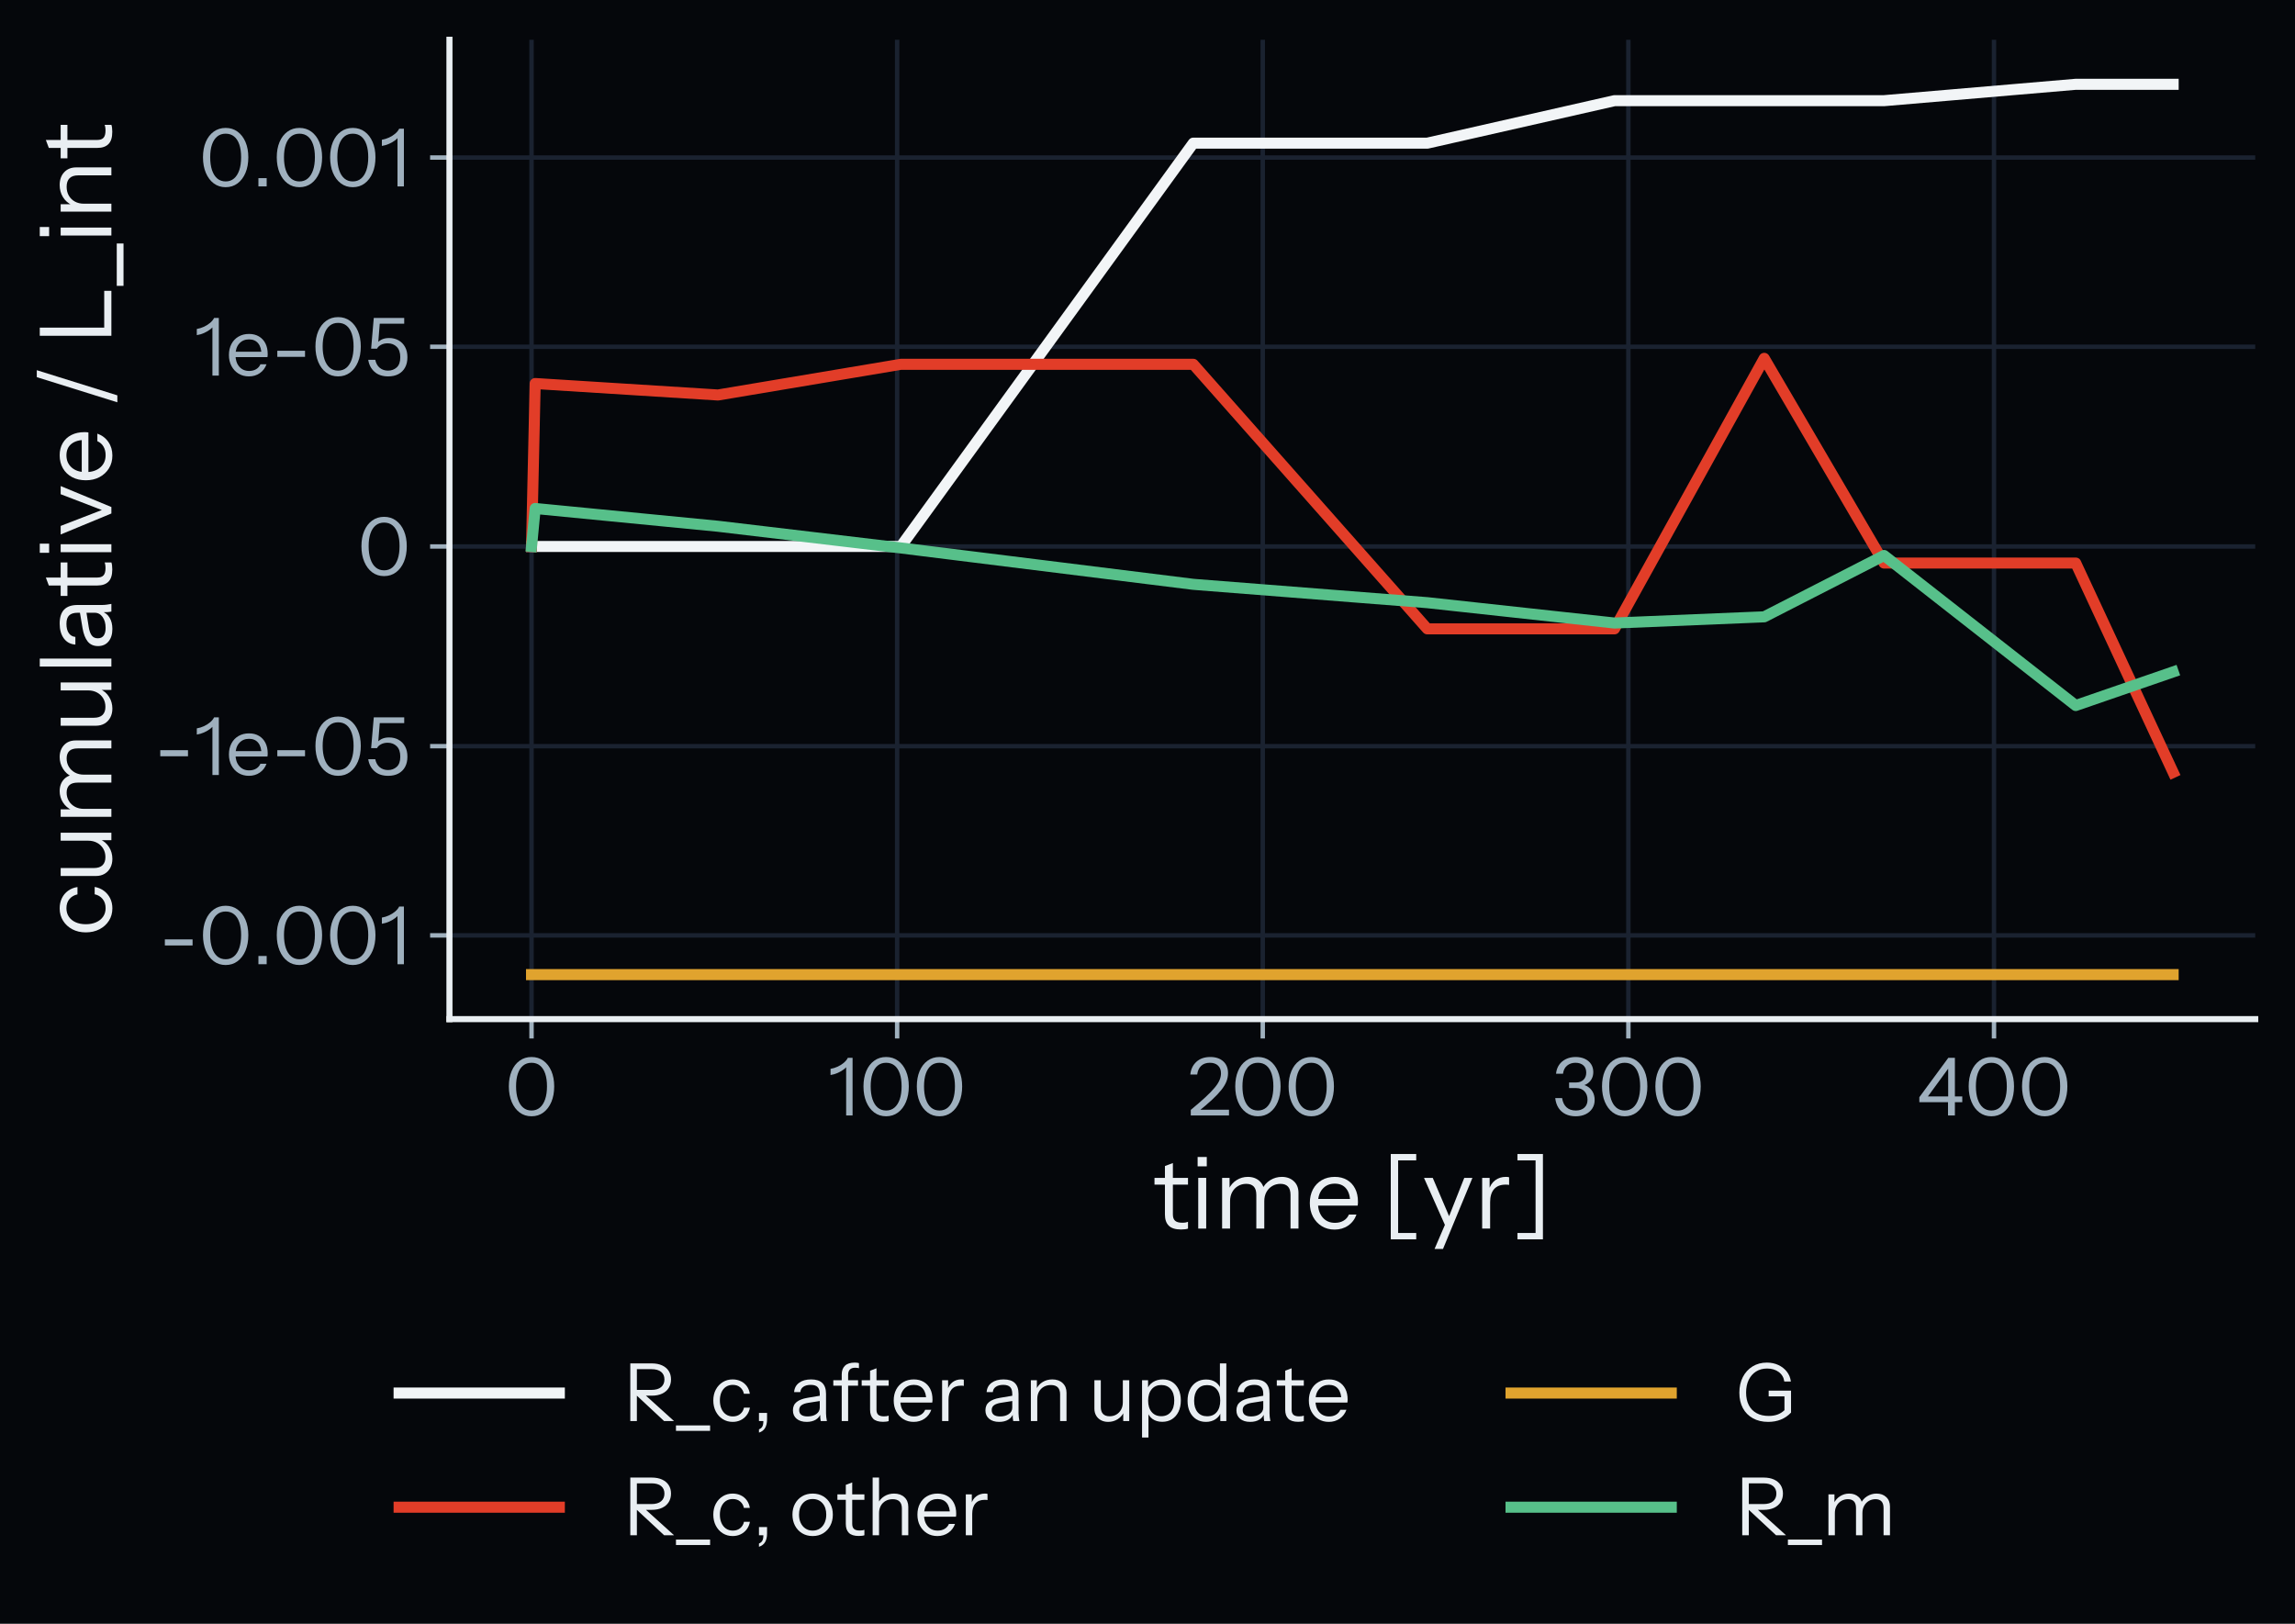
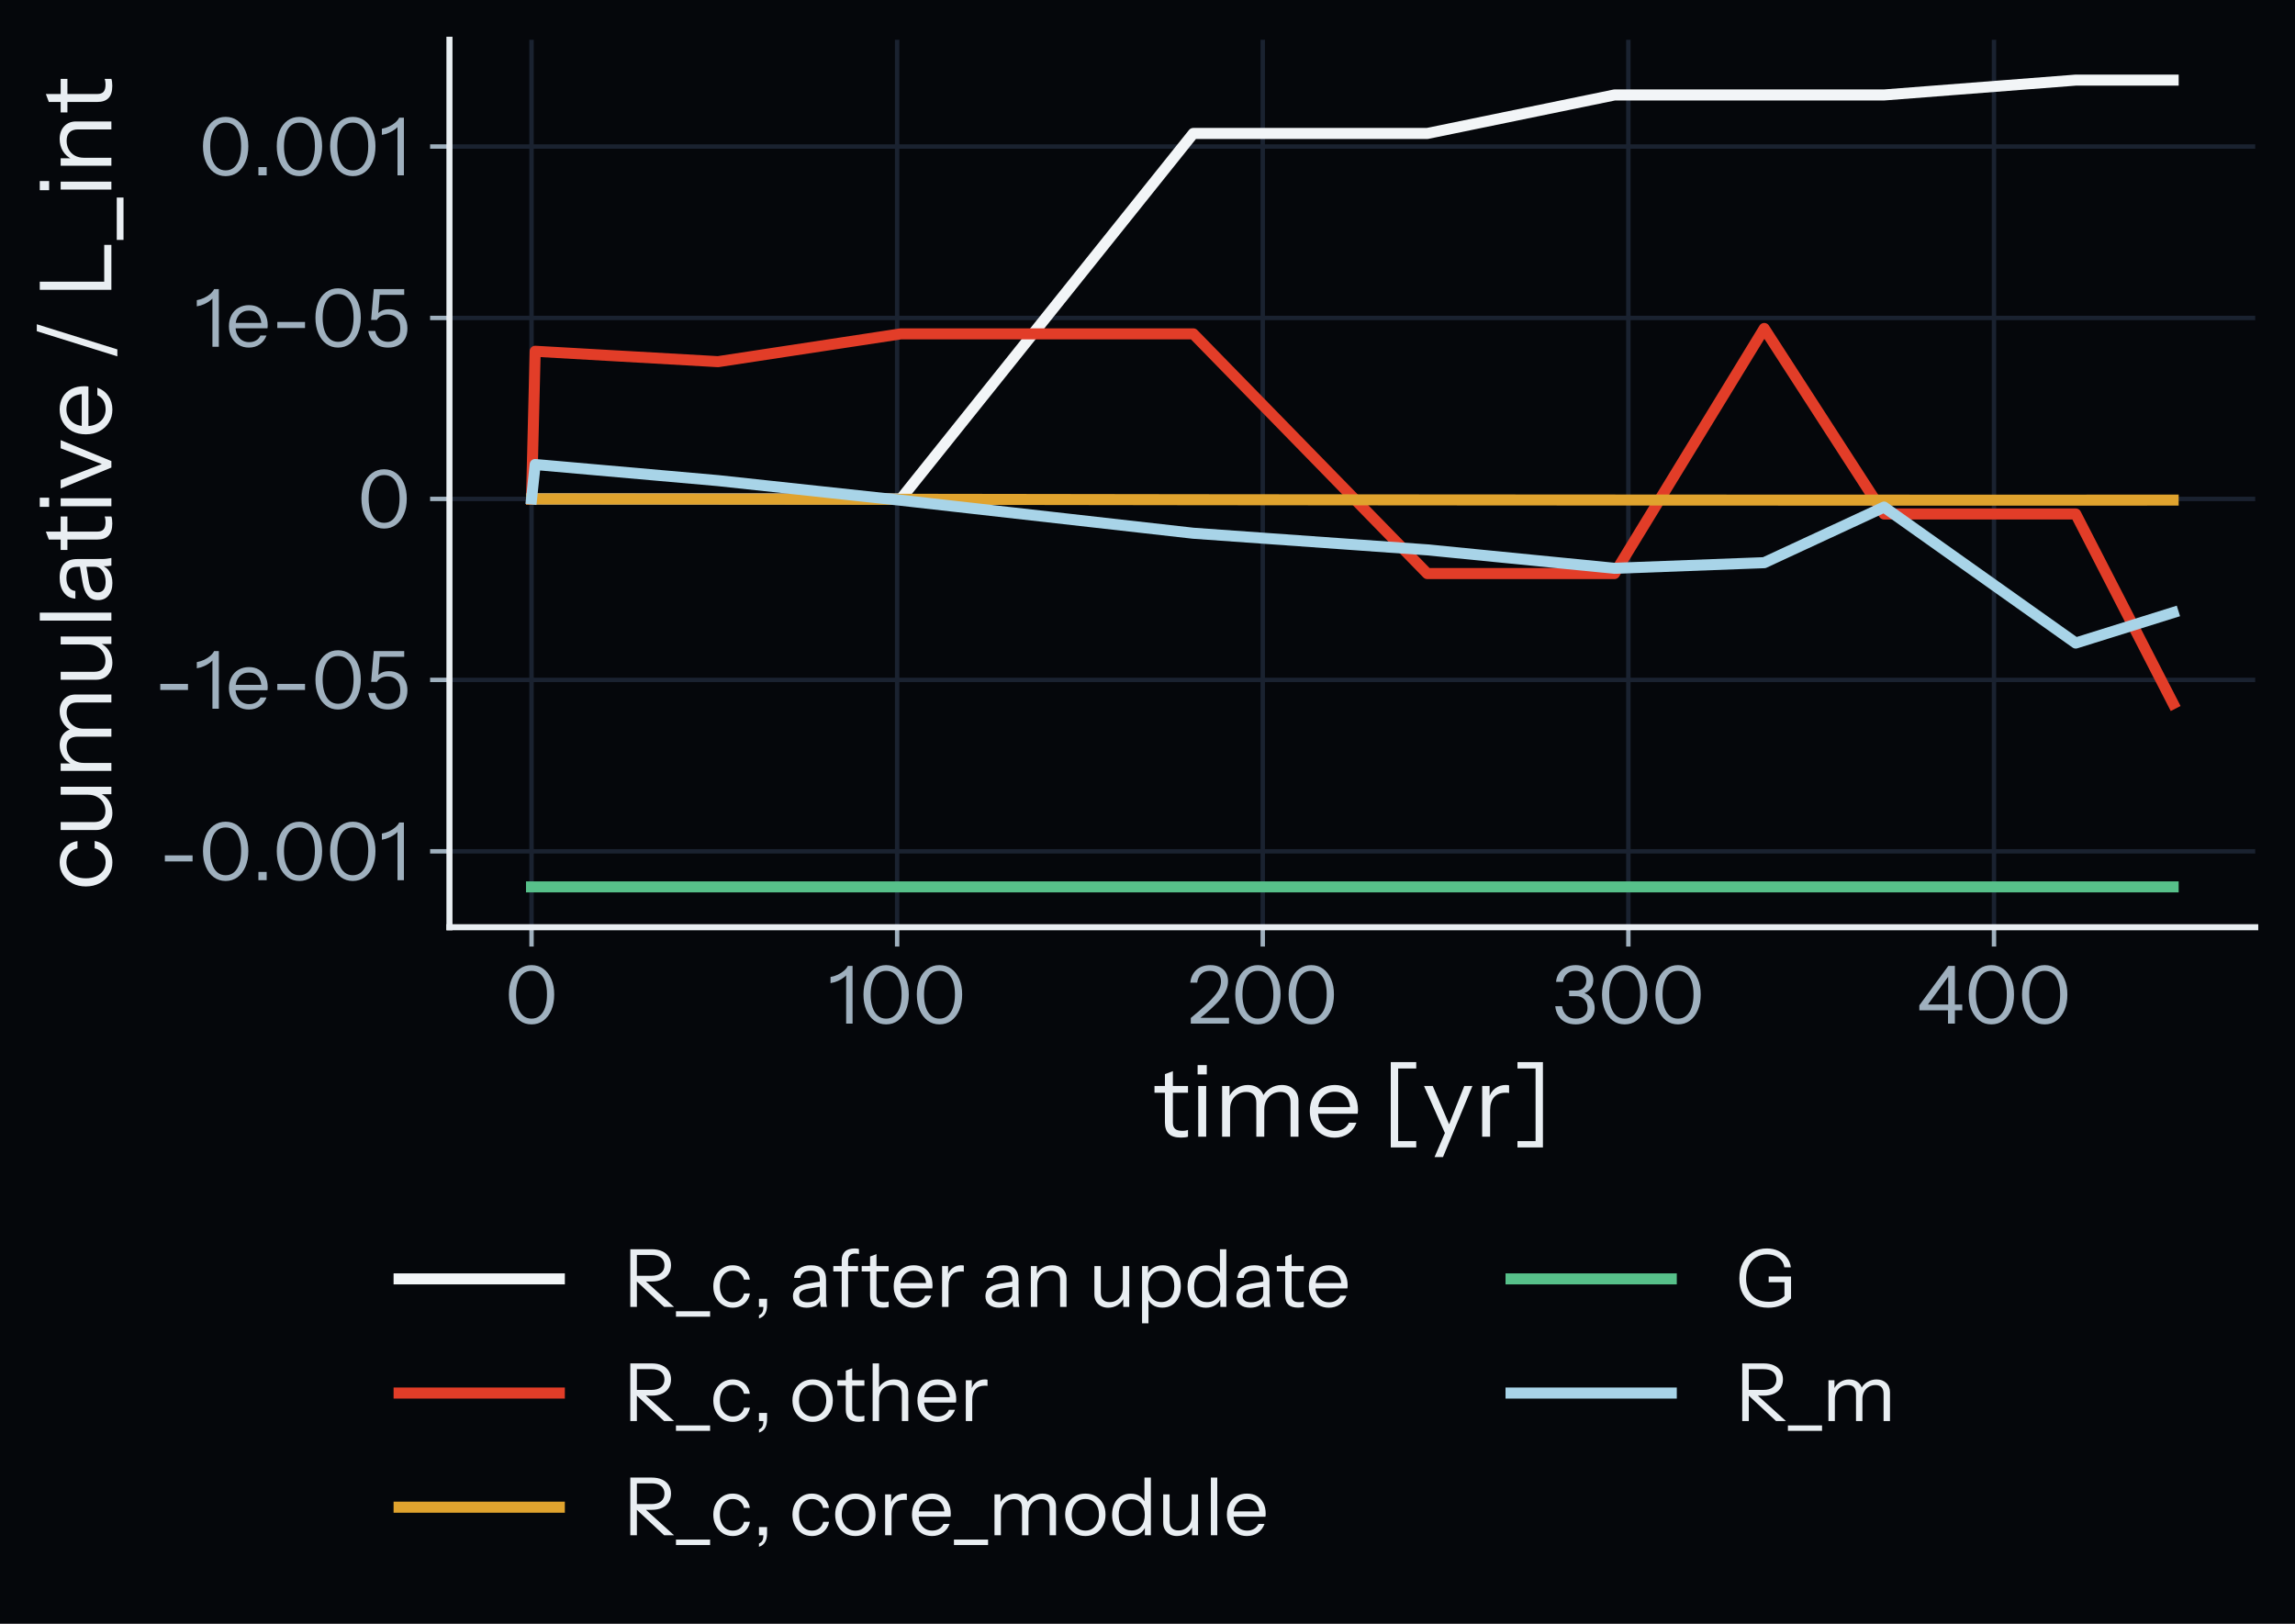
<svg xmlns="http://www.w3.org/2000/svg" xmlns:xlink="http://www.w3.org/1999/xlink" width="415.393pt" height="293.89pt" viewBox="0 0 415.393 293.89" version="1.1">
  <defs>
    <style type="text/css">*{stroke-linejoin: round; stroke-linecap: butt}</style>
  </defs>
  <g id="figure_1">
    <g id="patch_1">
      <path d="M 0 293.89  L 415.393 293.89  L 415.393 0  L 0 0  z " style="fill: #05070b" />
    </g>
    <g id="axes_1">
      <g id="patch_2">
-         <path d="M 81.35 184.454  L 408.193 184.454  L 408.193 7.2  L 81.35 7.2  z " style="fill: #05070b" />
+         <path d="M 81.35 167.822  L 408.193 167.822  L 408.193 7.2  L 81.35 7.2  z " style="fill: #05070b" />
      </g>
      <g id="matplotlib.axis_1">
        <g id="xtick_1">
          <g id="line2d_1">
-             <path d="M 96.206 184.454  L 96.206 7.2  " clip-path="url(#p5bbf25e605)" style="fill: none; stroke: #1a2230; stroke-width: 0.8; stroke-linecap: square" />
+             <path d="M 96.206 167.822  L 96.206 7.2  " clip-path="url(#pb142c51e81)" style="fill: none; stroke: #1a2230; stroke-width: 0.8; stroke-linecap: square" />
          </g>
          <g id="line2d_2">
            <defs>
              <path id="m2e974000b8" d="M 0 0  L 0 3.5  " style="stroke: #9fb0be; stroke-width: 0.8" />
            </defs>
            <g>
-               <use xlink:href="#m2e974000b8" x="96.206" y="184.454" style="fill: #9fb0be; stroke: #9fb0be; stroke-width: 0.8" />
+               <use xlink:href="#m2e974000b8" x="96.206" y="167.822" style="fill: #9fb0be; stroke: #9fb0be; stroke-width: 0.8" />
            </g>
          </g>
          <g id="text_1">
-             <g style="fill: #9fb0be" transform="translate(91.37817 201.8938) scale(0.145 -0.145)">
+             <g style="fill: #9fb0be" transform="translate(91.37817 185.2618) scale(0.145 -0.145)">
              <defs>
                <path id="InstrumentSans-Regular-30" d="M 2131 -64  Q 1587 -64 1180 240  Q 774 544 547 1085  Q 320 1626 320 2323  Q 320 3021 544 3549  Q 768 4077 1177 4374  Q 1587 4672 2131 4672  Q 2675 4672 3081 4374  Q 3488 4077 3715 3549  Q 3942 3021 3942 2323  Q 3942 1619 3715 1081  Q 3488 544 3081 240  Q 2675 -64 2131 -64  z M 2131 397  Q 2522 397 2797 630  Q 3072 864 3219 1296  Q 3366 1728 3366 2330  Q 3366 2925 3222 3347  Q 3078 3770 2803 3990  Q 2528 4211 2131 4211  Q 1734 4211 1459 3987  Q 1184 3763 1040 3344  Q 896 2925 896 2330  Q 896 1728 1043 1293  Q 1190 858 1465 627  Q 1741 397 2131 397  z " transform="scale(0.015625)" />
              </defs>
              <use xlink:href="#InstrumentSans-Regular-30" />
            </g>
          </g>
        </g>
        <g id="xtick_2">
          <g id="line2d_3">
-             <path d="M 162.382 184.454  L 162.382 7.2  " clip-path="url(#p5bbf25e605)" style="fill: none; stroke: #1a2230; stroke-width: 0.8; stroke-linecap: square" />
+             <path d="M 162.382 167.822  L 162.382 7.2  " clip-path="url(#pb142c51e81)" style="fill: none; stroke: #1a2230; stroke-width: 0.8; stroke-linecap: square" />
          </g>
          <g id="line2d_4">
            <g>
-               <use xlink:href="#m2e974000b8" x="162.382" y="184.454" style="fill: #9fb0be; stroke: #9fb0be; stroke-width: 0.8" />
+               <use xlink:href="#m2e974000b8" x="162.382" y="167.822" style="fill: #9fb0be; stroke: #9fb0be; stroke-width: 0.8" />
            </g>
          </g>
          <g id="text_2">
-             <g style="fill: #9fb0be" transform="translate(149.8919 201.8938) scale(0.145 -0.145)">
+             <g style="fill: #9fb0be" transform="translate(149.8919 185.2618) scale(0.145 -0.145)">
              <defs>
                <path id="InstrumentSans-Regular-31" d="M 1440 0  L 1440 4083  L 1574 4051  Q 1498 3878 1280 3705  Q 1062 3533 777 3405  Q 493 3277 192 3232  L 192 3725  Q 493 3776 768 3904  Q 1043 4032 1257 4214  Q 1472 4397 1574 4608  L 1952 4608  L 1952 0  L 1440 0  z " transform="scale(0.015625)" />
              </defs>
              <use xlink:href="#InstrumentSans-Regular-31" />
              <use xlink:href="#InstrumentSans-Regular-30" transform="translate(39.09999 0)" />
              <use xlink:href="#InstrumentSans-Regular-30" transform="translate(105.7 0)" />
            </g>
          </g>
        </g>
        <g id="xtick_3">
          <g id="line2d_5">
-             <path d="M 228.558 184.454  L 228.558 7.2  " clip-path="url(#p5bbf25e605)" style="fill: none; stroke: #1a2230; stroke-width: 0.8; stroke-linecap: square" />
+             <path d="M 228.558 167.822  L 228.558 7.2  " clip-path="url(#pb142c51e81)" style="fill: none; stroke: #1a2230; stroke-width: 0.8; stroke-linecap: square" />
          </g>
          <g id="line2d_6">
            <g>
-               <use xlink:href="#m2e974000b8" x="228.558" y="184.454" style="fill: #9fb0be; stroke: #9fb0be; stroke-width: 0.8" />
+               <use xlink:href="#m2e974000b8" x="228.558" y="167.822" style="fill: #9fb0be; stroke: #9fb0be; stroke-width: 0.8" />
            </g>
          </g>
          <g id="text_3">
-             <g style="fill: #9fb0be" transform="translate(214.951 201.8938) scale(0.145 -0.145)">
+             <g style="fill: #9fb0be" transform="translate(214.951 185.2618) scale(0.145 -0.145)">
              <defs>
                <path id="InstrumentSans-Regular-32" d="M 256 0  L 256 448  Q 947 1018 1411 1446  Q 1875 1875 2153 2208  Q 2432 2541 2550 2819  Q 2669 3098 2669 3366  Q 2669 3763 2432 3987  Q 2195 4211 1779 4211  Q 1350 4211 1088 3968  Q 826 3725 768 3270  L 218 3270  Q 282 3898 701 4285  Q 1120 4672 1818 4672  Q 2464 4672 2848 4326  Q 3232 3981 3232 3379  Q 3232 3053 3107 2726  Q 2982 2400 2697 2041  Q 2413 1683 1949 1251  Q 1485 819 800 275  L 678 461  L 3309 461  L 3309 0  L 256 0  z " transform="scale(0.015625)" />
              </defs>
              <use xlink:href="#InstrumentSans-Regular-32" />
              <use xlink:href="#InstrumentSans-Regular-30" transform="translate(54.49999 0)" />
              <use xlink:href="#InstrumentSans-Regular-30" transform="translate(121.1 0)" />
            </g>
          </g>
        </g>
        <g id="xtick_4">
          <g id="line2d_7">
-             <path d="M 294.734 184.454  L 294.734 7.2  " clip-path="url(#p5bbf25e605)" style="fill: none; stroke: #1a2230; stroke-width: 0.8; stroke-linecap: square" />
+             <path d="M 294.734 167.822  L 294.734 7.2  " clip-path="url(#pb142c51e81)" style="fill: none; stroke: #1a2230; stroke-width: 0.8; stroke-linecap: square" />
          </g>
          <g id="line2d_8">
            <g>
-               <use xlink:href="#m2e974000b8" x="294.734" y="184.454" style="fill: #9fb0be; stroke: #9fb0be; stroke-width: 0.8" />
+               <use xlink:href="#m2e974000b8" x="294.734" y="167.822" style="fill: #9fb0be; stroke: #9fb0be; stroke-width: 0.8" />
            </g>
          </g>
          <g id="text_4">
-             <g style="fill: #9fb0be" transform="translate(280.9164 201.8938) scale(0.145 -0.145)">
+             <g style="fill: #9fb0be" transform="translate(280.9164 185.2618) scale(0.145 -0.145)">
              <defs>
                <path id="InstrumentSans-Regular-33" d="M 1894 -64  Q 1434 -64 1085 105  Q 736 275 521 601  Q 307 928 256 1389  L 806 1389  Q 877 909 1158 653  Q 1440 397 1901 397  Q 2336 397 2585 627  Q 2835 858 2835 1254  Q 2835 1670 2592 1929  Q 2349 2189 1939 2189  L 1363 2189  L 1363 2637  L 1920 2637  Q 2291 2637 2512 2851  Q 2733 3066 2733 3424  Q 2733 3802 2499 4006  Q 2266 4211 1869 4211  Q 1478 4211 1203 3984  Q 928 3757 877 3334  L 320 3334  Q 358 3744 563 4041  Q 768 4339 1110 4505  Q 1453 4672 1882 4672  Q 2298 4672 2618 4525  Q 2938 4378 3117 4106  Q 3296 3834 3296 3469  Q 3296 3142 3149 2892  Q 3002 2643 2749 2502  Q 2496 2362 2170 2362  L 2131 2496  Q 2522 2496 2806 2333  Q 3091 2170 3248 1888  Q 3405 1606 3405 1235  Q 3405 851 3213 556  Q 3021 262 2681 99  Q 2342 -64 1894 -64  z " transform="scale(0.015625)" />
              </defs>
              <use xlink:href="#InstrumentSans-Regular-33" />
              <use xlink:href="#InstrumentSans-Regular-30" transform="translate(57.39999 0)" />
              <use xlink:href="#InstrumentSans-Regular-30" transform="translate(124 0)" />
            </g>
          </g>
        </g>
        <g id="xtick_5">
          <g id="line2d_9">
-             <path d="M 360.911 184.454  L 360.911 7.2  " clip-path="url(#p5bbf25e605)" style="fill: none; stroke: #1a2230; stroke-width: 0.8; stroke-linecap: square" />
+             <path d="M 360.911 167.822  L 360.911 7.2  " clip-path="url(#pb142c51e81)" style="fill: none; stroke: #1a2230; stroke-width: 0.8; stroke-linecap: square" />
          </g>
          <g id="line2d_10">
            <g>
-               <use xlink:href="#m2e974000b8" x="360.911" y="184.454" style="fill: #9fb0be; stroke: #9fb0be; stroke-width: 0.8" />
+               <use xlink:href="#m2e974000b8" x="360.911" y="167.822" style="fill: #9fb0be; stroke: #9fb0be; stroke-width: 0.8" />
            </g>
          </g>
          <g id="text_5">
-             <g style="fill: #9fb0be" transform="translate(346.9044 201.8938) scale(0.145 -0.145)">
+             <g style="fill: #9fb0be" transform="translate(346.9044 185.2618) scale(0.145 -0.145)">
              <defs>
                <path id="InstrumentSans-Regular-34" d="M 2509 0  L 2509 1216  L 2522 1344  L 2522 3974  L 2694 3974  L 749 1312  L 576 1523  L 3648 1523  L 3648 1062  L 218 1062  L 218 1459  L 2534 4608  L 3059 4608  L 3059 0  L 2509 0  z " transform="scale(0.015625)" />
              </defs>
              <use xlink:href="#InstrumentSans-Regular-34" />
              <use xlink:href="#InstrumentSans-Regular-30" transform="translate(59.99999 0)" />
              <use xlink:href="#InstrumentSans-Regular-30" transform="translate(126.6 0)" />
            </g>
          </g>
        </g>
        <g id="text_6">
-           <g style="fill: #e9eef2" transform="translate(208.6548 222.3663) scale(0.18 -0.18)">
+           <g style="fill: #e9eef2" transform="translate(208.6548 205.7343) scale(0.18 -0.18)">
            <defs>
              <path id="InstrumentSans-Regular-74" d="M 1818 -58  Q 1274 -58 1027 188  Q 781 435 781 902  L 781 4026  L 1293 4218  L 1293 909  Q 1293 634 1433 506  Q 1574 378 1894 378  Q 2022 378 2115 394  Q 2208 410 2266 435  L 2266 0  Q 2202 -26 2083 -42  Q 1965 -58 1818 -58  z M 109 2829  L 109 3264  L 2266 3264  L 2266 2829  L 109 2829  z " transform="scale(0.015625)" />
              <path id="InstrumentSans-Regular-69" d="M 512 0  L 512 3264  L 1024 3264  L 1024 0  L 512 0  z M 472 4006  L 472 4608  L 1061 4608  L 1061 4006  L 472 4006  z " transform="scale(0.015625)" />
              <path id="InstrumentSans-Regular-6d" d="M 512 0  L 512 3264  L 992 3264  L 992 2496  L 1024 2496  L 1024 0  L 512 0  z M 2714 0  L 2714 2163  Q 2714 2534 2547 2707  Q 2381 2880 2067 2880  Q 1773 2880 1536 2739  Q 1299 2598 1161 2348  Q 1024 2099 1024 1766  L 941 2541  Q 1107 2906 1440 3117  Q 1773 3328 2163 3328  Q 2637 3328 2931 3049  Q 3226 2771 3226 2298  L 3226 0  L 2714 0  z M 4915 0  L 4915 2163  Q 4915 2534 4748 2707  Q 4582 2880 4269 2880  Q 3974 2880 3737 2739  Q 3501 2598 3363 2348  Q 3226 2099 3226 1766  L 3098 2541  Q 3264 2906 3609 3117  Q 3955 3328 4352 3328  Q 4826 3328 5126 3049  Q 5427 2771 5427 2298  L 5427 0  L 4915 0  z " transform="scale(0.015625)" />
              <path id="InstrumentSans-Regular-65" d="M 1850 -64  Q 1382 -64 1024 157  Q 666 378 461 762  Q 256 1146 256 1645  Q 256 2144 457 2525  Q 659 2906 1024 3117  Q 1389 3328 1862 3328  Q 2317 3328 2653 3129  Q 2989 2931 3171 2572  Q 3354 2214 3354 1728  Q 3354 1664 3350 1606  Q 3347 1549 3334 1478  L 640 1478  L 640 1907  L 3021 1907  L 2854 1670  Q 2854 2259 2595 2576  Q 2336 2893 1862 2893  Q 1376 2893 1078 2557  Q 781 2221 781 1651  Q 781 1069 1078 720  Q 1376 371 1875 371  Q 2189 371 2425 508  Q 2662 646 2771 902  L 3258 902  Q 3098 454 2723 195  Q 2349 -64 1850 -64  z " transform="scale(0.015625)" />
              <path id="InstrumentSans-Regular-20" transform="scale(0.015625)" />
              <path id="InstrumentSans-Regular-5b" d="M 576 -691  L 576 4800  L 2214 4800  L 2214 4390  L 1050 4390  L 1050 -282  L 2214 -282  L 2214 -691  L 576 -691  z " transform="scale(0.015625)" />
              <path id="InstrumentSans-Regular-79" d="M 794 -1312  L 1523 384  L 1638 563  L 2707 3264  L 3232 3264  L 1338 -1312  L 794 -1312  z M 1581 -32  L 115 3264  L 678 3264  L 1939 314  L 1581 -32  z " transform="scale(0.015625)" />
              <path id="InstrumentSans-Regular-72" d="M 512 0  L 512 3264  L 992 3264  L 992 2432  L 1024 2432  L 1024 0  L 512 0  z M 1024 1702  L 941 2477  Q 1056 2893 1350 3110  Q 1645 3328 2029 3328  Q 2189 3328 2246 3302  L 2246 2810  Q 2214 2822 2156 2825  Q 2099 2829 2016 2829  Q 1530 2829 1277 2537  Q 1024 2246 1024 1702  z " transform="scale(0.015625)" />
              <path id="InstrumentSans-Regular-5d" d="M 2022 4800  L 2022 -691  L 384 -691  L 384 -282  L 1549 -282  L 1549 4390  L 384 4390  L 384 4800  L 2022 4800  z " transform="scale(0.015625)" />
            </defs>
            <use xlink:href="#InstrumentSans-Regular-74" />
            <use xlink:href="#InstrumentSans-Regular-69" transform="translate(37.7 0)" />
            <use xlink:href="#InstrumentSans-Regular-6d" transform="translate(61.69998 0)" />
            <use xlink:href="#InstrumentSans-Regular-65" transform="translate(153.9 0)" />
            <use xlink:href="#InstrumentSans-Regular-20" transform="translate(210.3 0)" />
            <use xlink:href="#InstrumentSans-Regular-5b" transform="translate(230.2999 0)" />
            <use xlink:href="#InstrumentSans-Regular-79" transform="translate(270.8999 0)" />
            <use xlink:href="#InstrumentSans-Regular-72" transform="translate(323.1999 0)" />
            <use xlink:href="#InstrumentSans-Regular-5d" transform="translate(360.6999 0)" />
          </g>
        </g>
      </g>
      <g id="matplotlib.axis_2">
        <g id="ytick_1">
          <g id="line2d_11">
-             <path d="M 81.35 169.297  L 408.193 169.297  " clip-path="url(#p5bbf25e605)" style="fill: none; stroke: #1a2230; stroke-width: 0.8; stroke-linecap: square" />
+             <path d="M 81.35 154.087  L 408.193 154.087  " clip-path="url(#pb142c51e81)" style="fill: none; stroke: #1a2230; stroke-width: 0.8; stroke-linecap: square" />
          </g>
          <g id="line2d_12">
            <defs>
              <path id="m2f46859ac6" d="M 0 0  L -3.5 0  " style="stroke: #9fb0be; stroke-width: 0.8" />
            </defs>
            <g>
-               <use xlink:href="#m2f46859ac6" x="81.35" y="169.297" style="fill: #9fb0be; stroke: #9fb0be; stroke-width: 0.8" />
+               <use xlink:href="#m2f46859ac6" x="81.35" y="154.087" style="fill: #9fb0be; stroke: #9fb0be; stroke-width: 0.8" />
            </g>
          </g>
          <g id="text_7">
-             <g style="fill: #9fb0be" transform="translate(28.67922 174.517) scale(0.145 -0.145)">
+             <g style="fill: #9fb0be" transform="translate(28.67922 159.3072) scale(0.145 -0.145)">
              <defs>
                <path id="InstrumentSans-Regular-2d" d="M 512 1498  L 512 1984  L 2726 1984  L 2726 1498  L 512 1498  z " transform="scale(0.015625)" />
                <path id="InstrumentSans-Regular-2e" d="M 486 0  L 486 659  L 1146 659  L 1146 0  L 486 0  z " transform="scale(0.015625)" />
              </defs>
              <use xlink:href="#InstrumentSans-Regular-2d" />
              <use xlink:href="#InstrumentSans-Regular-30" transform="translate(50.59999 0)" />
              <use xlink:href="#InstrumentSans-Regular-2e" transform="translate(117.2 0)" />
              <use xlink:href="#InstrumentSans-Regular-30" transform="translate(142.7 0)" />
              <use xlink:href="#InstrumentSans-Regular-30" transform="translate(209.3 0)" />
              <use xlink:href="#InstrumentSans-Regular-31" transform="translate(275.8999 0)" />
            </g>
          </g>
        </g>
        <g id="ytick_2">
          <g id="line2d_13">
-             <path d="M 81.35 135.053  L 408.193 135.053  " clip-path="url(#p5bbf25e605)" style="fill: none; stroke: #1a2230; stroke-width: 0.8; stroke-linecap: square" />
+             <path d="M 81.35 123.056  L 408.193 123.056  " clip-path="url(#pb142c51e81)" style="fill: none; stroke: #1a2230; stroke-width: 0.8; stroke-linecap: square" />
          </g>
          <g id="line2d_14">
            <g>
-               <use xlink:href="#m2f46859ac6" x="81.35" y="135.053" style="fill: #9fb0be; stroke: #9fb0be; stroke-width: 0.8" />
+               <use xlink:href="#m2f46859ac6" x="81.35" y="123.056" style="fill: #9fb0be; stroke: #9fb0be; stroke-width: 0.8" />
            </g>
          </g>
          <g id="text_8">
-             <g style="fill: #9fb0be" transform="translate(27.85 140.273) scale(0.145 -0.145)">
+             <g style="fill: #9fb0be" transform="translate(27.85 128.2763) scale(0.145 -0.145)">
              <defs>
                <path id="InstrumentSans-Regular-35" d="M 1869 -64  Q 1184 -64 774 304  Q 365 672 275 1261  L 838 1261  Q 922 845 1194 621  Q 1466 397 1856 397  Q 2266 397 2550 653  Q 2835 909 2835 1466  Q 2835 2022 2550 2300  Q 2266 2579 1830 2579  Q 1517 2579 1286 2451  Q 1056 2323 979 2150  L 506 2150  L 717 4608  L 3149 4608  L 3149 4147  L 1030 4147  L 1210 4339  L 1062 2483  L 941 2528  Q 1056 2720 1312 2861  Q 1568 3002 1939 3002  Q 2368 3002 2697 2816  Q 3027 2630 3216 2288  Q 3405 1946 3405 1466  Q 3405 986 3216 643  Q 3027 301 2684 118  Q 2342 -64 1869 -64  z " transform="scale(0.015625)" />
              </defs>
              <use xlink:href="#InstrumentSans-Regular-2d" />
              <use xlink:href="#InstrumentSans-Regular-31" transform="translate(50.59999 0)" />
              <use xlink:href="#InstrumentSans-Regular-65" transform="translate(89.69998 0)" />
              <use xlink:href="#InstrumentSans-Regular-2d" transform="translate(146.1 0)" />
              <use xlink:href="#InstrumentSans-Regular-30" transform="translate(196.7 0)" />
              <use xlink:href="#InstrumentSans-Regular-35" transform="translate(263.3 0)" />
            </g>
          </g>
        </g>
        <g id="ytick_3">
          <g id="line2d_15">
-             <path d="M 81.35 98.907  L 408.193 98.907  " clip-path="url(#p5bbf25e605)" style="fill: none; stroke: #1a2230; stroke-width: 0.8; stroke-linecap: square" />
+             <path d="M 81.35 90.302  L 408.193 90.302  " clip-path="url(#pb142c51e81)" style="fill: none; stroke: #1a2230; stroke-width: 0.8; stroke-linecap: square" />
          </g>
          <g id="line2d_16">
            <g>
-               <use xlink:href="#m2f46859ac6" x="81.35" y="98.907" style="fill: #9fb0be; stroke: #9fb0be; stroke-width: 0.8" />
+               <use xlink:href="#m2f46859ac6" x="81.35" y="90.302" style="fill: #9fb0be; stroke: #9fb0be; stroke-width: 0.8" />
            </g>
          </g>
          <g id="text_9">
-             <g style="fill: #9fb0be" transform="translate(64.69359 104.1265) scale(0.145 -0.145)">
+             <g style="fill: #9fb0be" transform="translate(64.69359 95.52158) scale(0.145 -0.145)">
              <use xlink:href="#InstrumentSans-Regular-30" />
            </g>
          </g>
        </g>
        <g id="ytick_4">
          <g id="line2d_17">
-             <path d="M 81.35 62.76  L 408.193 62.76  " clip-path="url(#p5bbf25e605)" style="fill: none; stroke: #1a2230; stroke-width: 0.8; stroke-linecap: square" />
+             <path d="M 81.35 57.547  L 408.193 57.547  " clip-path="url(#pb142c51e81)" style="fill: none; stroke: #1a2230; stroke-width: 0.8; stroke-linecap: square" />
          </g>
          <g id="line2d_18">
            <g>
-               <use xlink:href="#m2f46859ac6" x="81.35" y="62.76" style="fill: #9fb0be; stroke: #9fb0be; stroke-width: 0.8" />
+               <use xlink:href="#m2f46859ac6" x="81.35" y="57.547" style="fill: #9fb0be; stroke: #9fb0be; stroke-width: 0.8" />
            </g>
          </g>
          <g id="text_10">
-             <g style="fill: #9fb0be" transform="translate(35.18609 67.98011) scale(0.145 -0.145)">
+             <g style="fill: #9fb0be" transform="translate(35.18609 62.76682) scale(0.145 -0.145)">
              <use xlink:href="#InstrumentSans-Regular-31" />
              <use xlink:href="#InstrumentSans-Regular-65" transform="translate(39.09999 0)" />
              <use xlink:href="#InstrumentSans-Regular-2d" transform="translate(95.49998 0)" />
              <use xlink:href="#InstrumentSans-Regular-30" transform="translate(146.1 0)" />
              <use xlink:href="#InstrumentSans-Regular-35" transform="translate(212.7 0)" />
            </g>
          </g>
        </g>
        <g id="ytick_5">
          <g id="line2d_19">
-             <path d="M 81.35 28.516  L 408.193 28.516  " clip-path="url(#p5bbf25e605)" style="fill: none; stroke: #1a2230; stroke-width: 0.8; stroke-linecap: square" />
+             <path d="M 81.35 26.516  L 408.193 26.516  " clip-path="url(#pb142c51e81)" style="fill: none; stroke: #1a2230; stroke-width: 0.8; stroke-linecap: square" />
          </g>
          <g id="line2d_20">
            <g>
-               <use xlink:href="#m2f46859ac6" x="81.35" y="28.516" style="fill: #9fb0be; stroke: #9fb0be; stroke-width: 0.8" />
+               <use xlink:href="#m2f46859ac6" x="81.35" y="26.516" style="fill: #9fb0be; stroke: #9fb0be; stroke-width: 0.8" />
            </g>
          </g>
          <g id="text_11">
-             <g style="fill: #9fb0be" transform="translate(36.01531 33.73612) scale(0.145 -0.145)">
+             <g style="fill: #9fb0be" transform="translate(36.01531 31.73599) scale(0.145 -0.145)">
              <use xlink:href="#InstrumentSans-Regular-30" />
              <use xlink:href="#InstrumentSans-Regular-2e" transform="translate(66.59999 0)" />
              <use xlink:href="#InstrumentSans-Regular-30" transform="translate(92.09998 0)" />
              <use xlink:href="#InstrumentSans-Regular-30" transform="translate(158.7 0)" />
              <use xlink:href="#InstrumentSans-Regular-31" transform="translate(225.3 0)" />
            </g>
          </g>
        </g>
        <g id="text_12">
-           <g style="fill: #e9eef2" transform="translate(20.16 169.475) rotate(-90) scale(0.18 -0.18)">
+           <g style="fill: #e9eef2" transform="translate(20.16 161.159) rotate(-90) scale(0.18 -0.18)">
            <defs>
              <path id="InstrumentSans-Regular-63" d="M 1805 -64  Q 1357 -64 1008 157  Q 659 378 457 765  Q 256 1152 256 1645  Q 256 2138 457 2515  Q 659 2893 1008 3110  Q 1357 3328 1798 3328  Q 2163 3328 2454 3187  Q 2746 3046 2934 2787  Q 3123 2528 3174 2182  L 2701 2182  Q 2637 2496 2406 2694  Q 2176 2893 1811 2893  Q 1498 2893 1267 2739  Q 1037 2586 909 2304  Q 781 2022 781 1645  Q 781 1267 909 979  Q 1037 691 1270 531  Q 1504 371 1818 371  Q 2170 371 2406 566  Q 2643 762 2707 1075  L 3181 1075  Q 3123 736 2928 477  Q 2733 218 2445 77  Q 2157 -64 1805 -64  z " transform="scale(0.015625)" />
              <path id="InstrumentSans-Regular-75" d="M 1574 -64  Q 1254 -64 1004 67  Q 755 198 614 438  Q 474 678 474 992  L 474 3264  L 986 3264  L 986 1126  Q 986 755 1168 569  Q 1350 384 1690 384  Q 1997 384 2233 525  Q 2470 666 2608 918  Q 2746 1171 2746 1498  L 2829 723  Q 2669 358 2329 147  Q 1990 -64 1574 -64  z M 2778 0  L 2778 768  L 2746 768  L 2746 3264  L 3258 3264  L 3258 0  L 2778 0  z " transform="scale(0.015625)" />
              <path id="InstrumentSans-Regular-6c" d="M 512 0  L 512 4608  L 1024 4608  L 1024 0  L 512 0  z " transform="scale(0.015625)" />
              <path id="InstrumentSans-Regular-61" d="M 2515 0  Q 2490 109 2480 249  Q 2470 390 2470 608  L 2438 608  L 2438 2170  Q 2438 2541 2268 2717  Q 2099 2893 1722 2893  Q 1350 2893 1129 2742  Q 909 2592 883 2317  L 390 2317  Q 422 2790 787 3059  Q 1152 3328 1741 3328  Q 2349 3328 2643 3040  Q 2938 2752 2938 2176  L 2938 608  Q 2938 467 2957 316  Q 2976 166 3008 0  L 2515 0  z M 1395 -64  Q 890 -64 592 182  Q 294 429 294 858  Q 294 1286 588 1523  Q 883 1760 1446 1856  L 2586 2048  L 2586 1626  L 1523 1459  Q 1165 1402 979 1267  Q 794 1133 794 877  Q 794 627 963 499  Q 1133 371 1466 371  Q 1894 371 2166 566  Q 2438 762 2438 1075  L 2522 621  Q 2419 294 2121 115  Q 1824 -64 1395 -64  z " transform="scale(0.015625)" />
              <path id="InstrumentSans-Regular-76" d="M 1466 0  L 115 3264  L 666 3264  L 1792 346  L 1587 346  L 2707 3264  L 3232 3264  L 1882 0  L 1466 0  z " transform="scale(0.015625)" />
              <path id="InstrumentSans-Regular-2f" d="M 384 -384  L 2003 4800  L 2451 4800  L 832 -384  L 384 -384  z " transform="scale(0.015625)" />
              <path id="InstrumentSans-Regular-4c" d="M 550 0  L 550 4608  L 1075 4608  L 1075 0  L 550 0  z M 819 0  L 819 461  L 3443 461  L 3443 0  L 819 0  z " transform="scale(0.015625)" />
              <path id="InstrumentSans-Regular-5f" d="M 0 -781  L 0 -346  L 2726 -346  L 2726 -781  L 0 -781  z " transform="scale(0.015625)" />
              <path id="InstrumentSans-Regular-6e" d="M 512 0  L 512 3264  L 992 3264  L 992 2496  L 1024 2496  L 1024 0  L 512 0  z M 2848 0  L 2848 2138  Q 2848 2509 2662 2694  Q 2477 2880 2112 2880  Q 1792 2880 1545 2739  Q 1299 2598 1161 2348  Q 1024 2099 1024 1766  L 941 2541  Q 1107 2906 1449 3117  Q 1792 3328 2227 3328  Q 2739 3328 3049 3037  Q 3360 2746 3360 2272  L 3360 0  L 2848 0  z " transform="scale(0.015625)" />
            </defs>
            <use xlink:href="#InstrumentSans-Regular-63" />
            <use xlink:href="#InstrumentSans-Regular-75" transform="translate(53.29999 0)" />
            <use xlink:href="#InstrumentSans-Regular-6d" transform="translate(112.2 0)" />
            <use xlink:href="#InstrumentSans-Regular-75" transform="translate(204.4 0)" />
            <use xlink:href="#InstrumentSans-Regular-6c" transform="translate(263.3 0)" />
            <use xlink:href="#InstrumentSans-Regular-61" transform="translate(287.2999 0)" />
            <use xlink:href="#InstrumentSans-Regular-74" transform="translate(340.5999 0)" />
            <use xlink:href="#InstrumentSans-Regular-69" transform="translate(378.2999 0)" />
            <use xlink:href="#InstrumentSans-Regular-76" transform="translate(402.2999 0)" />
            <use xlink:href="#InstrumentSans-Regular-65" transform="translate(454.5999 0)" />
            <use xlink:href="#InstrumentSans-Regular-20" transform="translate(510.9999 0)" />
            <use xlink:href="#InstrumentSans-Regular-2f" transform="translate(530.9999 0)" />
            <use xlink:href="#InstrumentSans-Regular-20" transform="translate(575.2999 0)" />
            <use xlink:href="#InstrumentSans-Regular-4c" transform="translate(595.2998 0)" />
            <use xlink:href="#InstrumentSans-Regular-5f" transform="translate(654.0998 0)" />
            <use xlink:href="#InstrumentSans-Regular-69" transform="translate(696.6998 0)" />
            <use xlink:href="#InstrumentSans-Regular-6e" transform="translate(720.6998 0)" />
            <use xlink:href="#InstrumentSans-Regular-74" transform="translate(780.5998 0)" />
          </g>
        </g>
      </g>
      <g id="line2d_21">
-         <path d="M 96.206 98.907  L 96.868 98.907  L 129.956 98.907  L 163.044 98.907  L 215.985 25.911  L 258.338 25.911  L 292.22 18.221  L 319.325 18.221  L 341.01 18.221  L 375.705 15.257  L 393.337 15.257  " clip-path="url(#p5bbf25e605)" style="fill: none; stroke: #f2f5f7; stroke-width: 2; stroke-linecap: square" />
+         <path d="M 96.206 90.302  L 96.868 90.302  L 129.956 90.302  L 163.044 90.302  L 215.985 24.156  L 258.338 24.156  L 292.22 17.187  L 319.325 17.187  L 341.01 17.187  L 375.705 14.501  L 393.337 14.501  " clip-path="url(#pb142c51e81)" style="fill: none; stroke: #f2f5f7; stroke-width: 2; stroke-linecap: square" />
      </g>
      <g id="line2d_22">
-         <path d="M 96.206 98.907  L 96.868 69.415  L 129.956 71.491  L 163.044 65.938  L 215.985 65.938  L 258.338 113.816  L 292.22 113.816  L 319.325 64.86  L 341.01 101.908  L 375.705 101.908  L 393.337 139.79  " clip-path="url(#p5bbf25e605)" style="fill: none; stroke: #e23d28; stroke-width: 2; stroke-linecap: square" />
+         <path d="M 96.206 90.302  L 96.868 63.577  L 129.956 65.459  L 163.044 60.427  L 215.985 60.427  L 258.338 103.812  L 292.22 103.812  L 319.325 59.45  L 341.01 93.022  L 375.705 93.022  L 393.337 127.349  " clip-path="url(#pb142c51e81)" style="fill: none; stroke: #e23d28; stroke-width: 2; stroke-linecap: square" />
      </g>
      <g id="line2d_23">
-         <path d="M 96.206 176.397  L 96.868 176.397  L 129.956 176.397  L 163.044 176.397  L 215.985 176.397  L 258.338 176.397  L 292.22 176.397  L 319.325 176.397  L 341.01 176.397  L 375.705 176.397  L 393.337 176.397  " clip-path="url(#p5bbf25e605)" style="fill: none; stroke: #e0a32e; stroke-width: 2; stroke-linecap: square" />
+         <path d="M 96.206 90.302  L 96.868 90.302  L 129.956 90.336  L 163.044 90.367  L 215.985 90.44  L 258.338 90.477  L 292.22 90.498  L 319.325 90.513  L 341.01 90.52  L 375.705 90.521  L 393.337 90.511  " clip-path="url(#pb142c51e81)" style="fill: none; stroke: #e0a32e; stroke-width: 2; stroke-linecap: square" />
      </g>
      <g id="line2d_24">
-         <path d="M 96.206 98.907  L 96.868 92.031  L 129.956 95.248  L 163.044 99.174  L 215.985 105.76  L 258.338 109.079  L 292.22 112.764  L 319.325 111.64  L 341.01 100.537  L 375.705 127.692  L 393.337 121.608  " clip-path="url(#p5bbf25e605)" style="fill: none; stroke: #57c08a; stroke-width: 2; stroke-linecap: square" />
+         <path d="M 96.206 160.521  L 96.868 160.521  L 129.956 160.521  L 163.044 160.521  L 215.985 160.521  L 258.338 160.521  L 292.22 160.521  L 319.325 160.521  L 341.01 160.521  L 375.705 160.521  L 393.337 160.521  " clip-path="url(#pb142c51e81)" style="fill: none; stroke: #57c08a; stroke-width: 2; stroke-linecap: square" />
+       </g>
+       <g id="line2d_25">
+         <path d="M 96.206 90.302  L 96.868 84.071  L 129.956 86.987  L 163.044 90.544  L 215.985 96.512  L 258.338 99.52  L 292.22 102.858  L 319.325 101.84  L 341.01 91.779  L 375.705 116.386  L 393.337 110.873  " clip-path="url(#pb142c51e81)" style="fill: none; stroke: #a8d4e8; stroke-width: 2; stroke-linecap: square" />
      </g>
      <g id="patch_3">
-         <path d="M 81.35 184.454  L 81.35 7.2  " style="fill: none; stroke: #e9eef2; stroke-width: 1.1; stroke-linejoin: miter; stroke-linecap: square" />
+         <path d="M 81.35 167.822  L 81.35 7.2  " style="fill: none; stroke: #e9eef2; stroke-width: 1.1; stroke-linejoin: miter; stroke-linecap: square" />
      </g>
      <g id="patch_4">
-         <path d="M 81.35 184.454  L 408.193 184.454  " style="fill: none; stroke: #e9eef2; stroke-width: 1.1; stroke-linejoin: miter; stroke-linecap: square" />
+         <path d="M 81.35 167.822  L 408.193 167.822  " style="fill: none; stroke: #e9eef2; stroke-width: 1.1; stroke-linejoin: miter; stroke-linecap: square" />
      </g>
    </g>
    <g id="legend_1">
-       <g id="line2d_25">
-         <path d="M 72.238 252.13  L 86.738 252.13  L 101.238 252.13  " style="fill: none; stroke: #f2f5f7; stroke-width: 2; stroke-linecap: square" />
+       <g id="line2d_26">
+         <path d="M 72.238 231.468  L 86.738 231.468  L 101.238 231.468  " style="fill: none; stroke: #f2f5f7; stroke-width: 2; stroke-linecap: square" />
      </g>
      <g id="text_13">
-         <g style="fill: #e9eef2" transform="translate(112.8383 257.205) scale(0.145 -0.145)">
+         <g style="fill: #e9eef2" transform="translate(112.8383 236.5425) scale(0.145 -0.145)">
          <defs>
            <path id="InstrumentSans-Regular-52" d="M 550 0  L 550 4608  L 2253 4608  Q 2746 4608 3091 4448  Q 3437 4288 3619 4003  Q 3802 3718 3802 3328  Q 3802 2938 3619 2646  Q 3437 2355 3091 2192  Q 2746 2029 2253 2029  L 934 2029  L 934 2490  L 2234 2490  Q 2746 2490 3011 2714  Q 3277 2938 3277 3328  Q 3277 3712 3014 3929  Q 2752 4147 2234 4147  L 1075 4147  L 1075 0  L 550 0  z M 3251 0  L 800 2285  L 1517 2285  L 4045 0  L 3251 0  z " transform="scale(0.015625)" />
            <path id="InstrumentSans-Regular-2c" d="M 493 -922  L 493 -659  Q 678 -589 761 -438  Q 845 -288 845 19  L 1043 0  L 493 0  L 493 653  L 1139 653  L 1139 134  Q 1139 -275 985 -544  Q 832 -813 493 -922  z " transform="scale(0.015625)" />
            <path id="InstrumentSans-Regular-66" d="M 781 0  L 781 3725  Q 781 4173 1040 4422  Q 1299 4672 1830 4672  Q 1958 4672 2032 4659  Q 2106 4646 2157 4627  L 2157 4224  Q 2112 4237 2032 4249  Q 1952 4262 1862 4262  Q 1568 4262 1430 4115  Q 1293 3968 1293 3699  L 1293 0  L 781 0  z M 109 2829  L 109 3264  L 2086 3264  L 2086 2829  L 109 2829  z " transform="scale(0.015625)" />
            <path id="InstrumentSans-Regular-70" d="M 2125 -58  Q 1664 -58 1350 166  Q 1037 390 922 800  L 1024 813  L 1024 -1312  L 512 -1312  L 512 3264  L 992 3264  L 992 2502  L 922 2522  Q 1043 2899 1382 3113  Q 1722 3328 2170 3328  Q 2605 3328 2928 3117  Q 3251 2906 3430 2528  Q 3610 2150 3610 1645  Q 3610 1133 3424 749  Q 3238 365 2905 153  Q 2573 -58 2125 -58  z M 2048 390  Q 2534 390 2809 726  Q 3085 1062 3085 1645  Q 3085 2221 2809 2550  Q 2534 2880 2048 2880  Q 1562 2880 1280 2544  Q 998 2208 998 1626  Q 998 1056 1280 723  Q 1562 390 2048 390  z " transform="scale(0.015625)" />
            <path id="InstrumentSans-Regular-64" d="M 2886 0  L 2886 762  L 2950 742  Q 2829 371 2505 153  Q 2182 -64 1734 -64  Q 1293 -64 963 147  Q 634 358 451 736  Q 269 1114 269 1619  Q 269 2131 454 2515  Q 640 2899 973 3110  Q 1306 3322 1754 3322  Q 2214 3322 2528 3098  Q 2842 2874 2957 2464  L 2854 2451  L 2854 4608  L 3366 4608  L 3366 0  L 2886 0  z M 1830 384  Q 2323 384 2601 720  Q 2880 1056 2880 1638  Q 2880 2208 2598 2541  Q 2317 2874 1830 2874  Q 1344 2874 1069 2541  Q 794 2208 794 1619  Q 794 1043 1069 713  Q 1344 384 1830 384  z " transform="scale(0.015625)" />
          </defs>
          <use xlink:href="#InstrumentSans-Regular-52" />
          <use xlink:href="#InstrumentSans-Regular-5f" transform="translate(65.59999 0)" />
          <use xlink:href="#InstrumentSans-Regular-63" transform="translate(108.2 0)" />
          <use xlink:href="#InstrumentSans-Regular-2c" transform="translate(161.5 0)" />
          <use xlink:href="#InstrumentSans-Regular-20" transform="translate(187 0)" />
          <use xlink:href="#InstrumentSans-Regular-61" transform="translate(206.9999 0)" />
          <use xlink:href="#InstrumentSans-Regular-66" transform="translate(260.2999 0)" />
          <use xlink:href="#InstrumentSans-Regular-74" transform="translate(295.6999 0)" />
          <use xlink:href="#InstrumentSans-Regular-65" transform="translate(333.3999 0)" />
          <use xlink:href="#InstrumentSans-Regular-72" transform="translate(389.7999 0)" />
          <use xlink:href="#InstrumentSans-Regular-20" transform="translate(427.2999 0)" />
          <use xlink:href="#InstrumentSans-Regular-61" transform="translate(447.2999 0)" />
          <use xlink:href="#InstrumentSans-Regular-6e" transform="translate(500.5999 0)" />
          <use xlink:href="#InstrumentSans-Regular-20" transform="translate(560.4999 0)" />
          <use xlink:href="#InstrumentSans-Regular-75" transform="translate(580.4998 0)" />
          <use xlink:href="#InstrumentSans-Regular-70" transform="translate(639.3998 0)" />
          <use xlink:href="#InstrumentSans-Regular-64" transform="translate(699.9998 0)" />
          <use xlink:href="#InstrumentSans-Regular-61" transform="translate(760.5998 0)" />
          <use xlink:href="#InstrumentSans-Regular-74" transform="translate(813.8998 0)" />
          <use xlink:href="#InstrumentSans-Regular-65" transform="translate(851.5998 0)" />
        </g>
      </g>
-       <g id="line2d_26">
-         <path d="M 72.238 272.793  L 86.738 272.793  L 101.238 272.793  " style="fill: none; stroke: #e23d28; stroke-width: 2; stroke-linecap: square" />
+       <g id="line2d_27">
+         <path d="M 72.238 252.13  L 86.738 252.13  L 101.238 252.13  " style="fill: none; stroke: #e23d28; stroke-width: 2; stroke-linecap: square" />
      </g>
      <g id="text_14">
-         <g style="fill: #e9eef2" transform="translate(112.8383 277.8675) scale(0.145 -0.145)">
+         <g style="fill: #e9eef2" transform="translate(112.8383 257.205) scale(0.145 -0.145)">
          <defs>
            <path id="InstrumentSans-Regular-6f" d="M 1869 -64  Q 1389 -64 1024 160  Q 659 384 457 771  Q 256 1158 256 1645  Q 256 2138 461 2515  Q 666 2893 1027 3110  Q 1389 3328 1869 3328  Q 2355 3328 2716 3110  Q 3078 2893 3280 2515  Q 3482 2138 3482 1645  Q 3482 1158 3280 771  Q 3078 384 2716 160  Q 2355 -64 1869 -64  z M 1869 371  Q 2202 371 2445 534  Q 2688 698 2822 986  Q 2957 1274 2957 1651  Q 2957 2214 2659 2553  Q 2362 2893 1869 2893  Q 1382 2893 1081 2553  Q 781 2214 781 1651  Q 781 1274 915 986  Q 1050 698 1296 534  Q 1542 371 1869 371  z " transform="scale(0.015625)" />
            <path id="InstrumentSans-Regular-68" d="M 512 0  L 512 4608  L 1024 4608  L 1024 0  L 512 0  z M 2848 0  L 2848 2138  Q 2848 2509 2662 2694  Q 2477 2880 2112 2880  Q 1792 2880 1545 2739  Q 1299 2598 1161 2348  Q 1024 2099 1024 1766  L 941 2541  Q 1107 2906 1449 3117  Q 1792 3328 2227 3328  Q 2739 3328 3049 3037  Q 3360 2746 3360 2272  L 3360 0  L 2848 0  z " transform="scale(0.015625)" />
          </defs>
          <use xlink:href="#InstrumentSans-Regular-52" />
          <use xlink:href="#InstrumentSans-Regular-5f" transform="translate(65.59999 0)" />
          <use xlink:href="#InstrumentSans-Regular-63" transform="translate(108.2 0)" />
          <use xlink:href="#InstrumentSans-Regular-2c" transform="translate(161.5 0)" />
          <use xlink:href="#InstrumentSans-Regular-20" transform="translate(187 0)" />
          <use xlink:href="#InstrumentSans-Regular-6f" transform="translate(206.9999 0)" />
          <use xlink:href="#InstrumentSans-Regular-74" transform="translate(265.3999 0)" />
          <use xlink:href="#InstrumentSans-Regular-68" transform="translate(303.0999 0)" />
          <use xlink:href="#InstrumentSans-Regular-65" transform="translate(362.9999 0)" />
          <use xlink:href="#InstrumentSans-Regular-72" transform="translate(419.3999 0)" />
        </g>
      </g>
-       <g id="line2d_27">
-         <path d="M 273.498 252.13  L 287.998 252.13  L 302.498 252.13  " style="fill: none; stroke: #e0a32e; stroke-width: 2; stroke-linecap: square" />
+       <g id="line2d_28">
+         <path d="M 72.238 272.793  L 86.738 272.793  L 101.238 272.793  " style="fill: none; stroke: #e0a32e; stroke-width: 2; stroke-linecap: square" />
      </g>
      <g id="text_15">
-         <g style="fill: #e9eef2" transform="translate(314.0983 257.205) scale(0.145 -0.145)">
+         <g style="fill: #e9eef2" transform="translate(112.8383 277.8675) scale(0.145 -0.145)">
+           <use xlink:href="#InstrumentSans-Regular-52" />
+           <use xlink:href="#InstrumentSans-Regular-5f" transform="translate(65.59999 0)" />
+           <use xlink:href="#InstrumentSans-Regular-63" transform="translate(108.2 0)" />
+           <use xlink:href="#InstrumentSans-Regular-2c" transform="translate(161.5 0)" />
+           <use xlink:href="#InstrumentSans-Regular-20" transform="translate(187 0)" />
+           <use xlink:href="#InstrumentSans-Regular-63" transform="translate(206.9999 0)" />
+           <use xlink:href="#InstrumentSans-Regular-6f" transform="translate(260.2999 0)" />
+           <use xlink:href="#InstrumentSans-Regular-72" transform="translate(318.6999 0)" />
+           <use xlink:href="#InstrumentSans-Regular-65" transform="translate(356.1999 0)" />
+           <use xlink:href="#InstrumentSans-Regular-5f" transform="translate(412.5999 0)" />
+           <use xlink:href="#InstrumentSans-Regular-6d" transform="translate(455.1999 0)" />
+           <use xlink:href="#InstrumentSans-Regular-6f" transform="translate(547.3999 0)" />
+           <use xlink:href="#InstrumentSans-Regular-64" transform="translate(605.7999 0)" />
+           <use xlink:href="#InstrumentSans-Regular-75" transform="translate(666.3999 0)" />
+           <use xlink:href="#InstrumentSans-Regular-6c" transform="translate(725.2998 0)" />
+           <use xlink:href="#InstrumentSans-Regular-65" transform="translate(749.2998 0)" />
+         </g>
+       </g>
+       <g id="line2d_29">
+         <path d="M 273.498 231.468  L 287.998 231.468  L 302.498 231.468  " style="fill: none; stroke: #57c08a; stroke-width: 2; stroke-linecap: square" />
+       </g>
+       <g id="text_16">
+         <g style="fill: #e9eef2" transform="translate(314.0983 236.5425) scale(0.145 -0.145)">
          <defs>
            <path id="InstrumentSans-Regular-47" d="M 2624 -64  Q 1920 -64 1401 224  Q 883 512 601 1033  Q 320 1555 320 2266  Q 320 2976 598 3517  Q 877 4058 1373 4365  Q 1869 4672 2515 4672  Q 3021 4672 3433 4480  Q 3846 4288 4112 3949  Q 4378 3610 4435 3162  L 3910 3162  Q 3846 3635 3472 3916  Q 3098 4198 2534 4198  Q 2029 4198 1651 3958  Q 1274 3718 1066 3289  Q 858 2861 858 2278  Q 858 1696 1072 1277  Q 1286 858 1692 634  Q 2099 410 2669 410  Q 3059 410 3366 522  Q 3674 634 3923 870  L 4448 678  Q 4096 307 3638 121  Q 3181 -64 2624 -64  z M 3923 678  L 3923 2170  L 4122 1971  L 2662 1971  L 2662 2432  L 4448 2432  L 4448 678  L 3923 678  z " transform="scale(0.015625)" />
          </defs>
          <use xlink:href="#InstrumentSans-Regular-47" />
        </g>
      </g>
-       <g id="line2d_28">
-         <path d="M 273.498 272.793  L 287.998 272.793  L 302.498 272.793  " style="fill: none; stroke: #57c08a; stroke-width: 2; stroke-linecap: square" />
-       </g>
-       <g id="text_16">
-         <g style="fill: #e9eef2" transform="translate(314.0983 277.8675) scale(0.145 -0.145)">
+       <g id="line2d_30">
+         <path d="M 273.498 252.13  L 287.998 252.13  L 302.498 252.13  " style="fill: none; stroke: #a8d4e8; stroke-width: 2; stroke-linecap: square" />
+       </g>
+       <g id="text_17">
+         <g style="fill: #e9eef2" transform="translate(314.0983 257.205) scale(0.145 -0.145)">
          <use xlink:href="#InstrumentSans-Regular-52" />
          <use xlink:href="#InstrumentSans-Regular-5f" transform="translate(65.59999 0)" />
          <use xlink:href="#InstrumentSans-Regular-6d" transform="translate(108.2 0)" />
        </g>
      </g>
    </g>
  </g>
  <defs>
-     <clipPath id="p5bbf25e605">
-       <rect x="81.35" y="7.2" width="326.844" height="177.254" />
+     <clipPath id="pb142c51e81">
+       <rect x="81.35" y="7.2" width="326.844" height="160.622" />
    </clipPath>
  </defs>
</svg>
